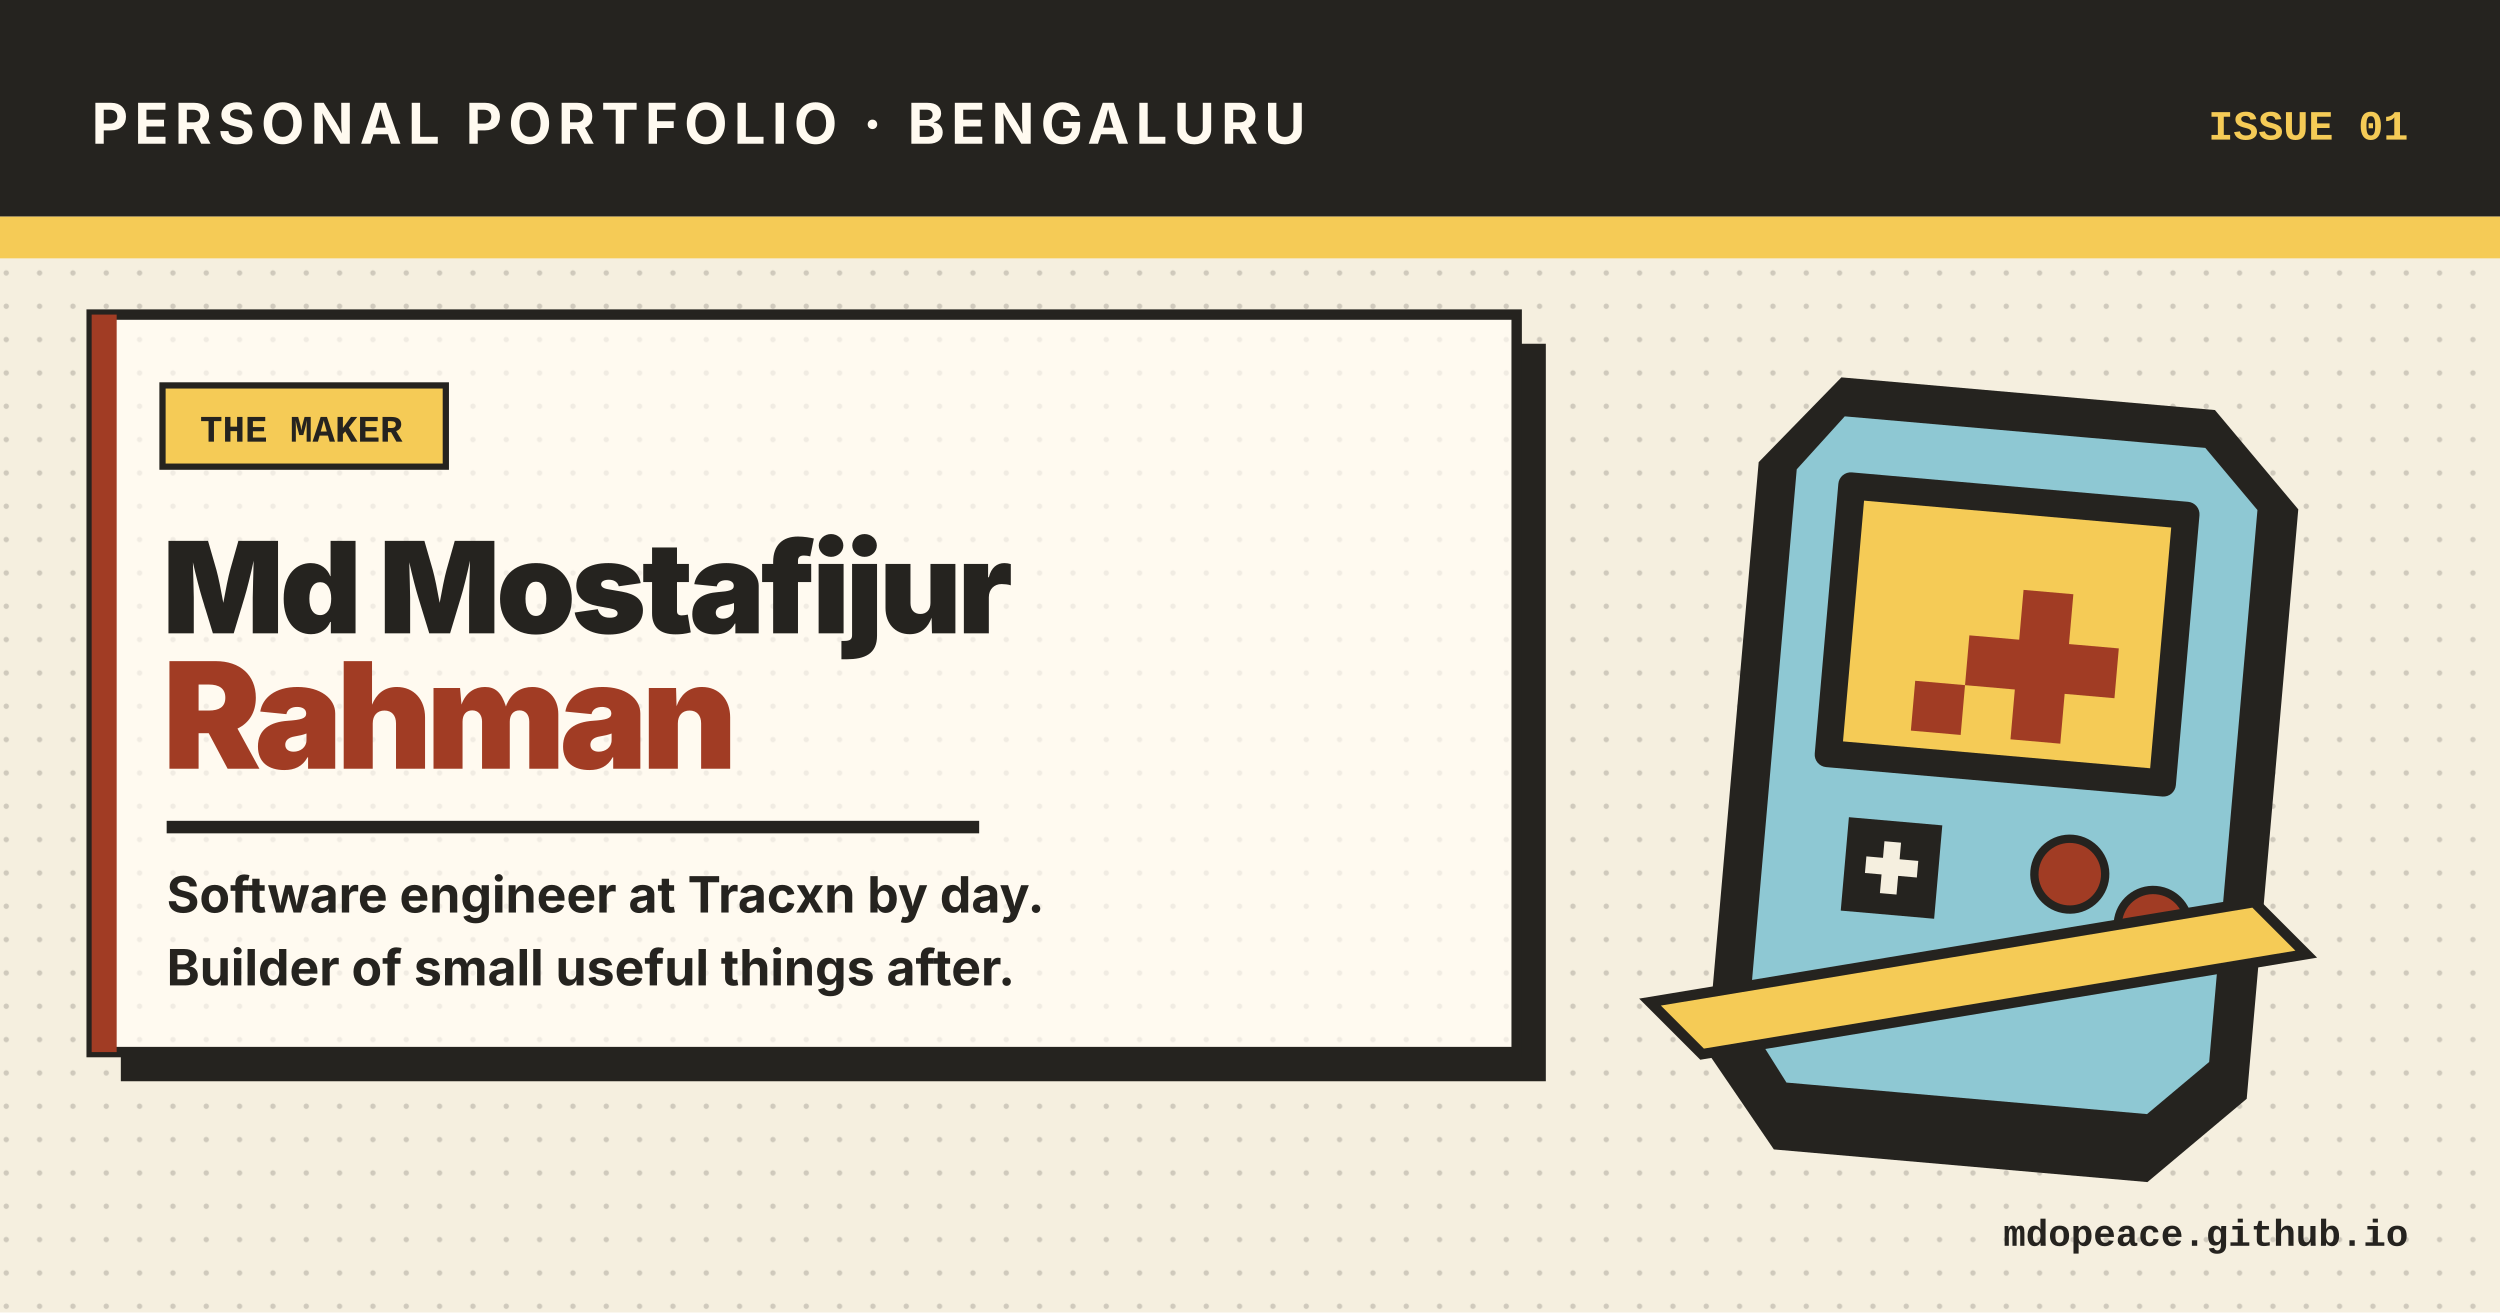
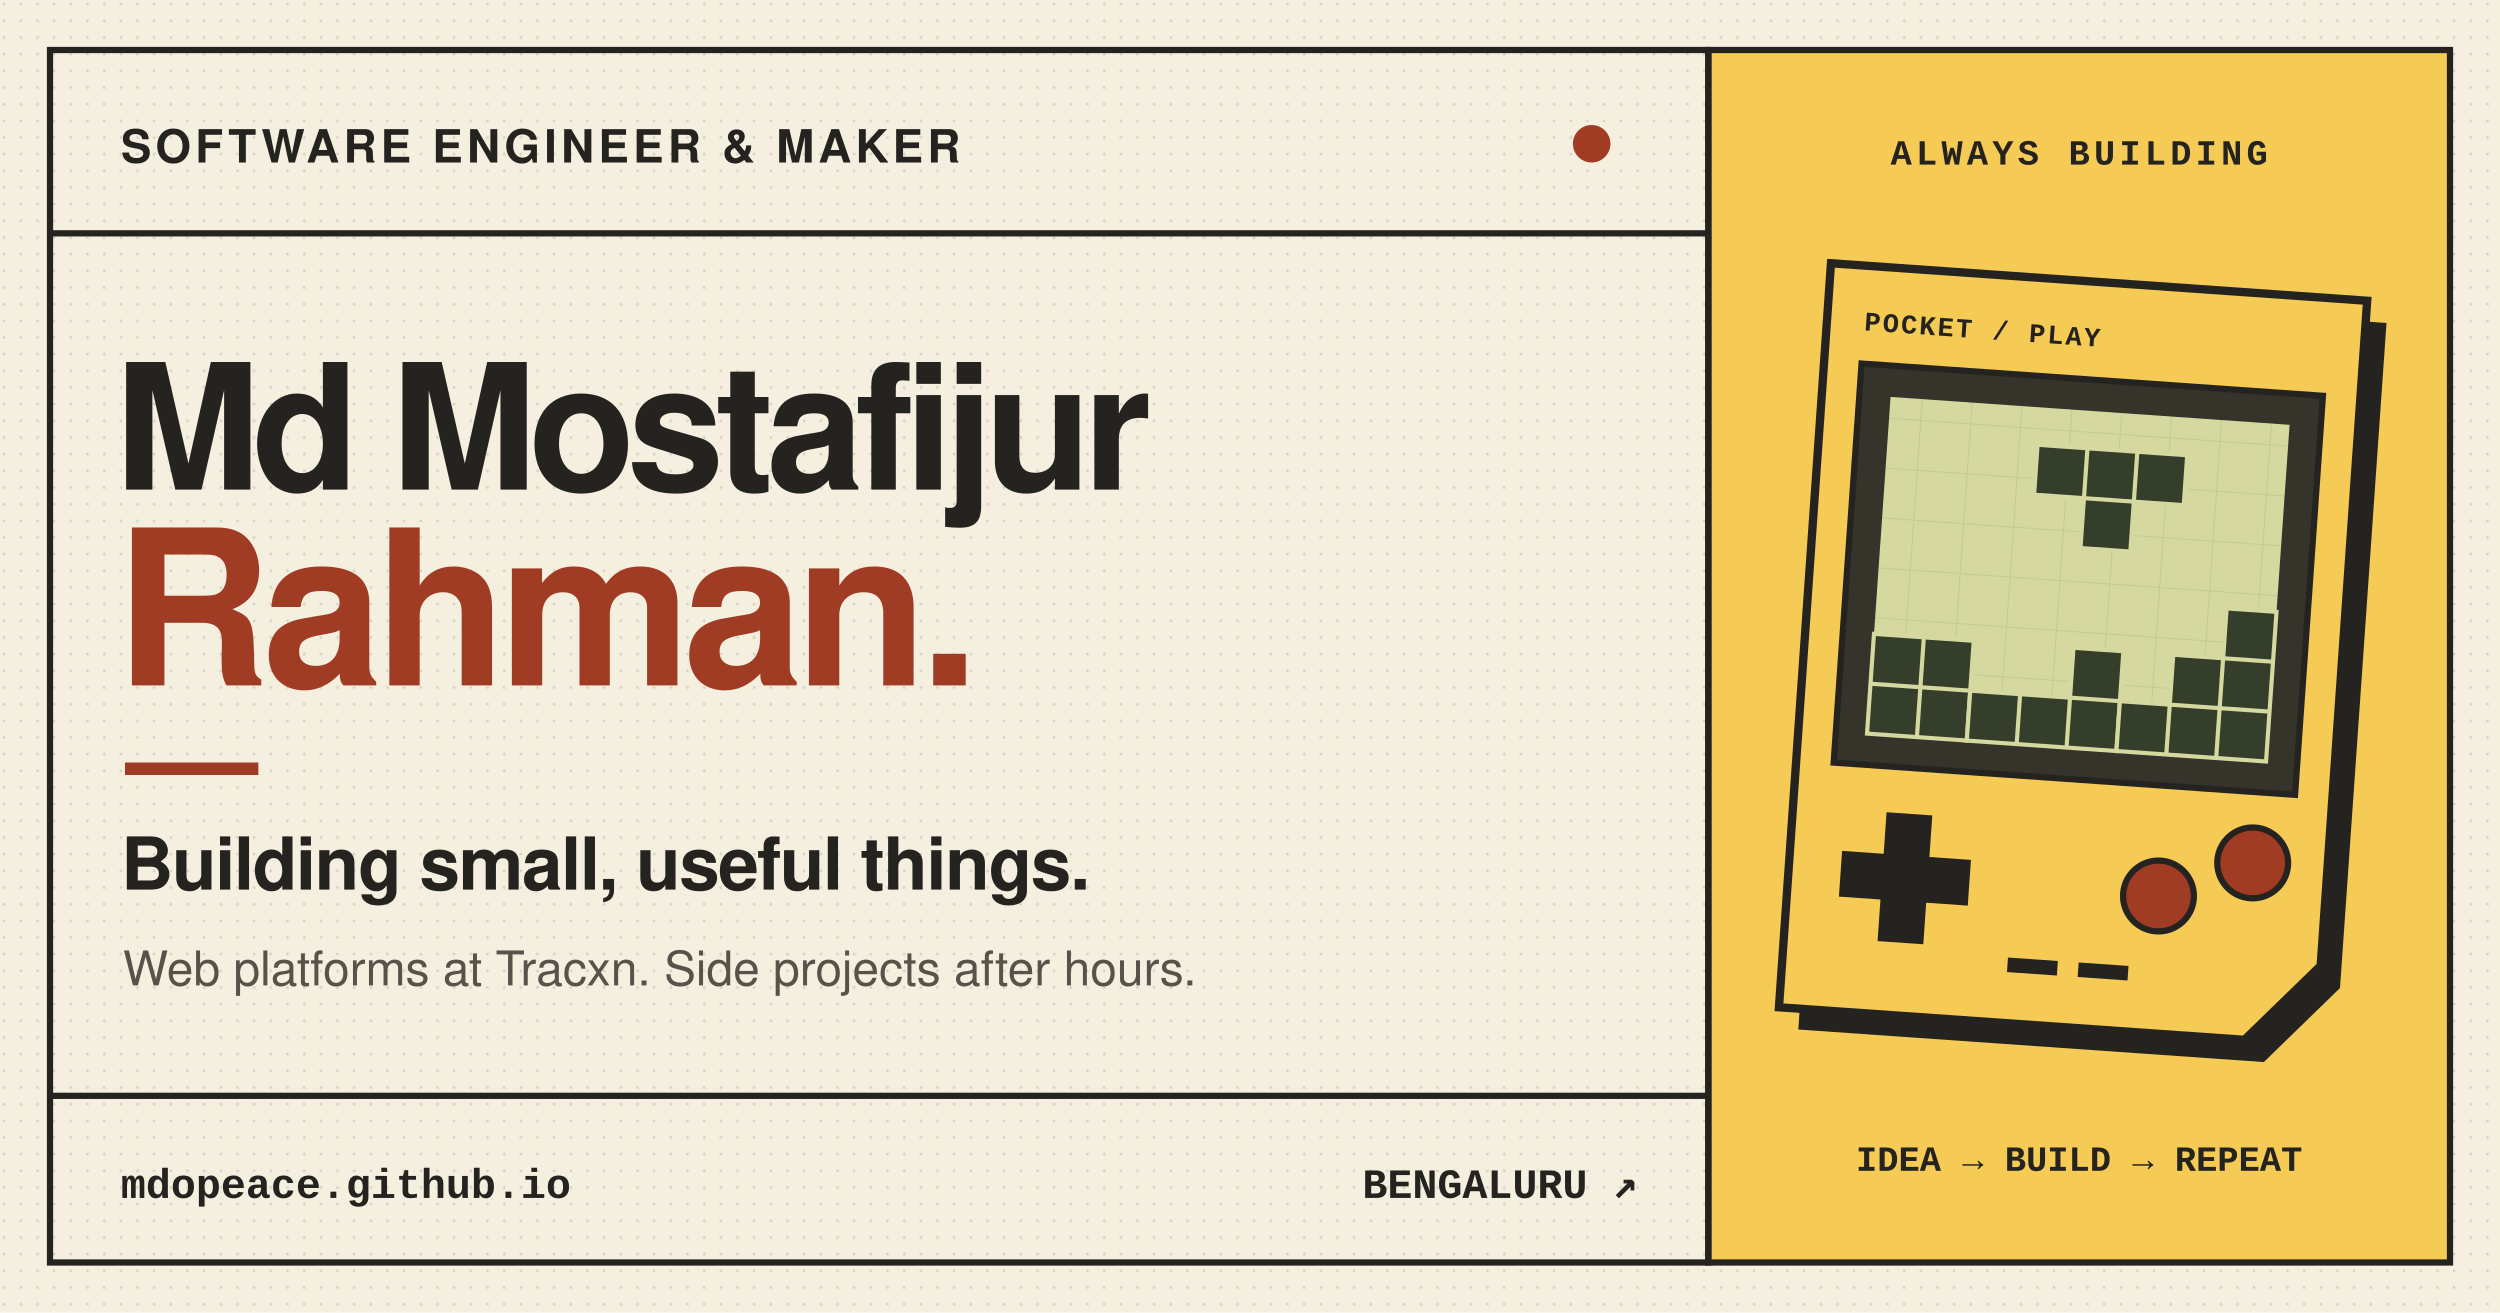
- <svg xmlns="http://www.w3.org/2000/svg" width="1200" height="630" viewBox="0 0 1200 630">
+ <svg xmlns="http://www.w3.org/2000/svg" width="1200" height="630" viewBox="0 0 1200 630" role="img" aria-labelledby="title desc">
  <defs>
-     <pattern id="halftone" width="16" height="16" patternUnits="userSpaceOnUse">
-       <circle cx="3" cy="3" r="1.3" fill="#25231f" opacity=".18" />
+     <pattern id="dots" width="8" height="8" patternUnits="userSpaceOnUse">
+       <circle cx="2" cy="2" r=".7" fill="#25231f" opacity=".14" />
    </pattern>
-     <pattern id="stripes" width="18" height="18" patternUnits="userSpaceOnUse" patternTransform="rotate(32)">
-       <rect width="7" height="18" fill="#f5cb56" opacity=".65" />
+     <pattern id="pixels" width="24" height="24" patternUnits="userSpaceOnUse">
+       <path d="M24 0H0V24" fill="none" stroke="#25231f" stroke-opacity=".08" />
    </pattern>
  </defs>
  <rect width="1200" height="630" fill="#f5efdf" />
-   <rect width="1200" height="630" fill="url(#halftone)" />
-   <path d="M0 0h1200v104H0z" fill="#25231f" />
-   <path d="M0 104h1200v20H0z" fill="#f5cb56" />
-   <text x="44" y="69" fill="#fffaf0" font-family="-apple-system, BlinkMacSystemFont, &quot;SF Pro Text&quot;, &quot;Helvetica Neue&quot;, sans-serif" font-size="27" font-weight="700" letter-spacing="3">PERSONAL PORTFOLIO · BENGALURU</text>
-   <text x="1156" y="67" text-anchor="end" fill="#f5cb56" font-family="Courier New, monospace" font-size="20" font-weight="700">ISSUE 01</text>
-   <rect x="58" y="165" width="684" height="354" fill="#25231f" />
-   <rect x="44" y="151" width="684" height="354" fill="#fffaf0" stroke="#25231f" stroke-width="5" />
-   <rect x="44" y="151" width="684" height="354" fill="url(#halftone)" opacity=".35" />
-   <rect x="44" y="151" width="12" height="354" fill="#a13c24" />
-   <rect x="78" y="185" width="136" height="39" fill="#f5cb56" stroke="#25231f" stroke-width="3" />
-   <text x="96" y="212" fill="#25231f" font-family="Courier New, monospace" font-size="18" font-weight="700">THE MAKER</text>
-   <text x="78" y="304" fill="#25231f" font-family="-apple-system, BlinkMacSystemFont, &quot;SF Pro Text&quot;, &quot;Helvetica Neue&quot;, sans-serif" font-size="61" font-weight="900" letter-spacing="-2">Md Mostafijur</text>
-   <text x="78" y="369" fill="#a13c24" font-family="-apple-system, BlinkMacSystemFont, &quot;SF Pro Text&quot;, &quot;Helvetica Neue&quot;, sans-serif" font-size="71" font-weight="900" letter-spacing="-3">Rahman</text>
-   <path d="M80 397h390" stroke="#25231f" stroke-width="6" />
-   <text x="80" y="438" fill="#25231f" font-family="-apple-system, BlinkMacSystemFont, &quot;SF Pro Text&quot;, &quot;Helvetica Neue&quot;, sans-serif" font-size="24" font-weight="700">Software engineer at Tracxn by day.</text>
-   <text x="80" y="473" fill="#25231f" font-family="-apple-system, BlinkMacSystemFont, &quot;SF Pro Text&quot;, &quot;Helvetica Neue&quot;, sans-serif" font-size="24" font-weight="700">Builder of small useful things after.</text>
-   <g transform="translate(848 178) rotate(5)">
-     <path d="M36 0h180l44 44v284l-44 44H36L0 328V44z" fill="#25231f" />
-     <path d="M38 16h176l29 29v268l-29 29H38L16 313V45z" fill="#8ec8d3" stroke="#25231f" stroke-width="5" />
-     <rect x="39" y="45" width="174" height="142" rx="6" fill="#25231f" />
-     <rect x="52" y="58" width="148" height="116" fill="#f5cb56" />
-     <path d="M84 142h24v-24h24V94h24v24h24v24h-24v24h-24v-24h-24v24H84z" fill="#a13c24" />
-     <rect x="58" y="210" width="45" height="45" fill="#25231f" />
-     <path d="M80 220v25M68 232h25" stroke="#f5efdf" stroke-width="8" />
-     <circle cx="166" cy="228" r="17" fill="#a13c24" stroke="#25231f" stroke-width="4" />
-     <circle cx="208" cy="249" r="17" fill="#a13c24" stroke="#25231f" stroke-width="4" />
-     <rect x="119" y="277" width="57" height="10" rx="5" fill="#25231f" />
+   <rect width="1200" height="630" fill="url(#dots)" />
+   <g stroke="#25231f" stroke-width="3">
+     <path d="M820 24h356v582H820z" fill="#f5cb56" />
+     <path d="M24 24h796v582H24z" fill="none" />
+     <path d="M24 112h796M24 526h796" />
  </g>
-   <path d="M792 481l290-48 25 25-290 48z" fill="#f5cb56" stroke="#25231f" stroke-width="5" />
-   <text x="1156" y="598" text-anchor="end" fill="#25231f" font-family="Courier New, monospace" font-size="18" font-weight="700">mdopeace.github.io</text>
+   <g fill="#25231f" font-family="Helvetica Neue, Helvetica, Arial, sans-serif">
+     <text x="58" y="78" font-size="22" font-weight="700" letter-spacing="2">SOFTWARE ENGINEER &amp; MAKER</text>
+     <circle cx="764" cy="69" r="9" fill="#a13c24" />
+     <text x="55" y="235" font-size="84" font-weight="800" letter-spacing="-4">Md Mostafijur</text>
+     <text x="55" y="329" font-size="104" font-weight="800" letter-spacing="-4" fill="#a13c24">Rahman.</text>
+     <path d="M60 369h64" stroke="#a13c24" stroke-width="6" />
+     <text x="58" y="427" font-size="35" font-weight="600" letter-spacing="-.7">Building small, useful things.</text>
+     <text x="59" y="473" font-size="23" fill="#57534b">Web platforms at Tracxn. Side projects after hours.</text>
+     <g font-family="Courier New, monospace" font-size="20" font-weight="700">
+       <text x="58" y="575">mdopeace.github.io</text>
+       <text x="786" y="575" text-anchor="end">BENGALURU ↗</text>
+       <text x="998" y="79" text-anchor="middle" font-size="17" letter-spacing="2">ALWAYS BUILDING</text>
+     </g>
+   </g>
+   <g transform="translate(866 135) rotate(4 130 180)">
+     <path d="M10 10h258v320l-34 38H10z" fill="#25231f" />
+     <path d="M0 0h258v320l-34 38H0z" fill="#f5cb56" stroke="#25231f" stroke-width="4" />
+     <text x="18" y="31" font-family="Courier New, monospace" font-size="13" font-weight="700" letter-spacing="1" fill="#25231f">POCKET / PLAY</text>
+     <rect x="18" y="47" width="222" height="192" fill="#34342a" stroke="#25231f" stroke-width="3" />
+     <rect x="33" y="62" width="192" height="162" fill="#d5d9a0" />
+     <rect x="33" y="62" width="192" height="162" fill="url(#pixels)" />
+     <g fill="#343e2b" stroke="#d5d9a0" stroke-width="2">
+       <path d="M105 80h24v24h-24zM129 80h24v24h-24zM153 80h24v24h-24zM129 104h24v24h-24z" />
+       <path d="M33 200h24v24H33zM57 200h24v24H57zM33 176h24v24H33zM57 176h24v24H57z" />
+       <path d="M81 200h24v24H81zM105 200h24v24h-24zM129 200h24v24h-24zM129 176h24v24h-24z" />
+       <path d="M153 200h24v24h-24zM177 200h24v24h-24zM177 176h24v24h-24zM201 176h24v24h-24zM201 200h24v24h-24zM201 152h24v24h-24z" />
+     </g>
+     <path d="M45 261h22v20h20v22H67v20H45v-20H25v-22h20z" fill="#25231f" />
+     <circle cx="178" cy="292" r="17" fill="#a13c24" stroke="#25231f" stroke-width="3" />
+     <circle cx="222" cy="273" r="17" fill="#a13c24" stroke="#25231f" stroke-width="3" />
+     <path d="M108 330h24m10 0h24" stroke="#25231f" stroke-width="7" />
+   </g>
+   <text x="998" y="562" text-anchor="middle" font-family="Courier New, monospace" font-size="17" font-weight="700" fill="#25231f">IDEA → BUILD → REPEAT</text>
</svg>
